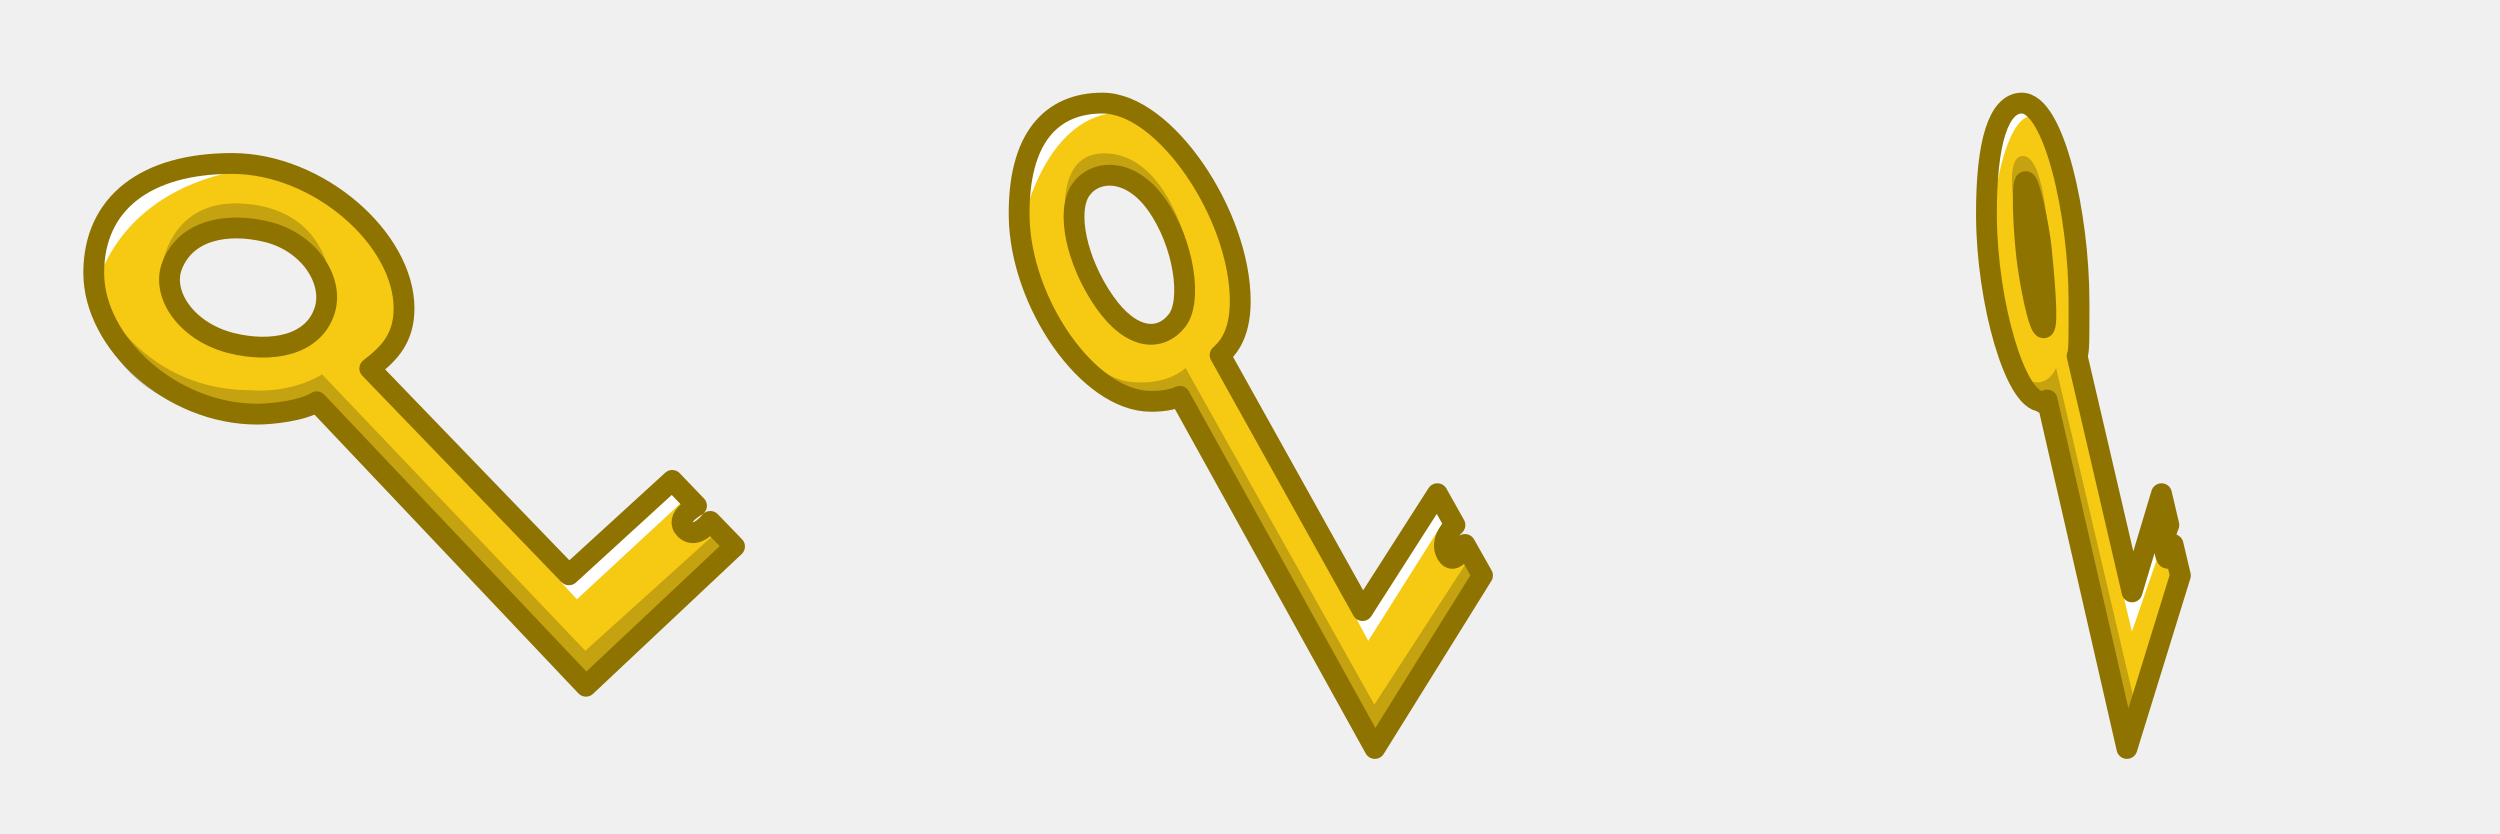
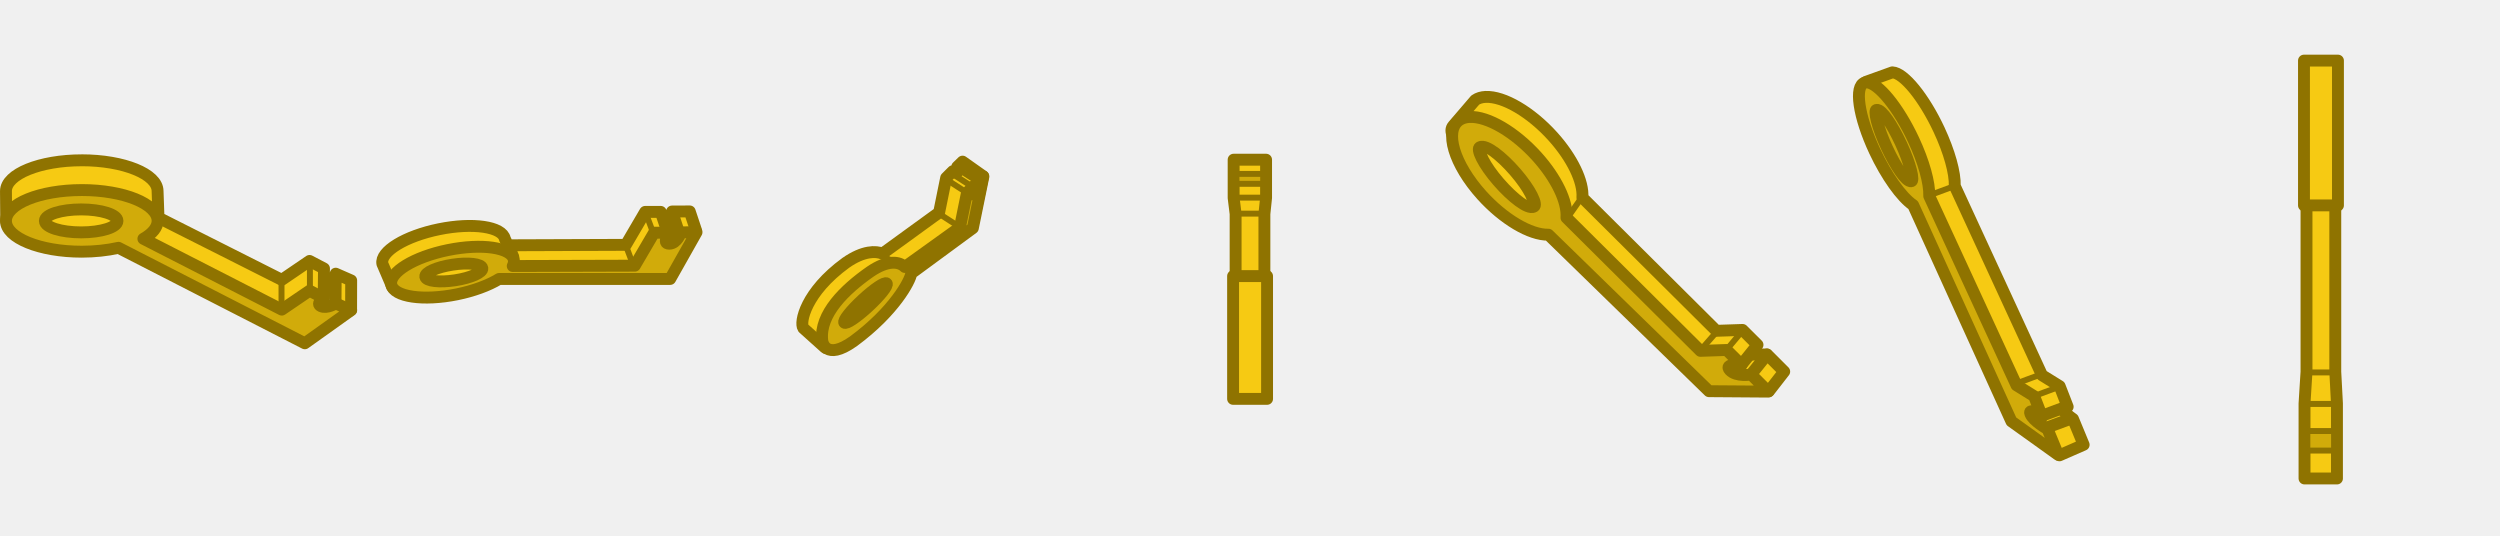
- <svg xmlns="http://www.w3.org/2000/svg" width="480" height="160" viewBox="0 0 127 42.333" version="1.1" id="svg8">
-   <defs id="defs2">
-     <marker orient="auto" refY="0" refX="0" id="marker1098" style="overflow:visible">
-       <path id="path1096" d="M 0,0 5,-5 -12.5,0 5,5 Z" style="fill:#000000;fill-opacity:0.333;fill-rule:evenodd;stroke:#000000;stroke-width:1pt;stroke-opacity:0.333" transform="matrix(0.8,0,0,0.8,10,0)" />
-     </marker>
-     <marker orient="auto" refY="0" refX="0" id="Arrow1Lstart" style="overflow:visible">
-       <path id="path814" d="M 0,0 5,-5 -12.5,0 5,5 Z" style="fill:#000000;fill-opacity:0.333;fill-rule:evenodd;stroke:#000000;stroke-width:1pt;stroke-opacity:0.333" transform="matrix(0.8,0,0,0.8,10,0)" />
-     </marker>
-   </defs>
-   <g id="layer1" transform="translate(0,-254.6667)">
-     <path id="path1194" d="m 102.686,259.903 c -1.109,0.032 -1.793,1.833 -1.774,5.745 0.022,4.386 1.47,9.405 2.798,9.405 0,0 0.044,0.217 0.285,-0.064 l 4.053,17.7 2.716,-8.789 -0.373,-1.576 c 0,0 -0.218,1.177 -0.386,0.502 -0.18,-0.724 0.173,-1.488 0.173,-1.488 l -0.374,-1.592 -1.496,4.989 -2.791,-11.983 c 0.11,-0.244 0.095,-0.927 0.096,-2.78 0,-4.387 -1.267,-10.115 -2.928,-10.068 z m 1.015,7.442 c 0.136,1.357 0.367,3.923 0.124,3.974 -0.244,0.051 -0.722,-2.282 -0.879,-3.727 -0.164,-1.513 -0.247,-3.658 -0.049,-3.7 0.19,-0.041 0.681,2.228 0.804,3.454 z" style="fill:#f6ca13;fill-opacity:1;stroke:none;stroke-width:1.058;stroke-linecap:butt;stroke-linejoin:round;stroke-miterlimit:4;stroke-dasharray:none;stroke-opacity:1;paint-order:normal" />
-     <path style="fill:#f6ca13;fill-opacity:1;stroke:none;stroke-width:1.058;stroke-linecap:butt;stroke-linejoin:round;stroke-miterlimit:4;stroke-dasharray:none;stroke-opacity:1;paint-order:normal" d="m 56.01,259.903 c -2.651,0 -4.284,1.833 -4.237,5.745 0.053,4.386 3.512,9.405 6.685,9.405 0,0 0.899,0.028 1.474,-0.254 l 9.91,17.89 5.469,-8.789 -0.892,-1.576 c 0,0 -0.521,1.177 -0.922,0.502 -0.43,-0.724 0.414,-1.488 0.414,-1.488 l -0.894,-1.592 -3.801,5.938 -7.234,-12.98 c 0.262,-0.244 1.021,-0.88 1.023,-2.732 0,-4.387 -3.822,-10.068 -6.994,-10.068 z m 2.744,5.15 c 1.408,1.981 1.81,4.908 1.045,5.89 -0.852,1.095 -2.323,1.009 -3.681,-0.93 -1.43,-2.042 -1.97,-4.6 -1.222,-5.689 0.735,-1.069 2.52,-1.153 3.858,0.729 z" id="path1180" />
-     <path id="path1166" d="m 11.79,262.971 c -4.379,0 -7.028,2.017 -7.028,5.56 0,3.543 3.93,7.174 8.309,7.174 0.749,-0.002 2.289,-0.169 3.017,-0.627 l 13.678,14.448 7.548,-7.098 -1.231,-1.273 c 0,0 -0.719,0.951 -1.272,0.405 -0.593,-0.585 0.572,-1.202 0.572,-1.202 l -1.235,-1.286 -5.247,4.796 -10.116,-10.483 c 1.041,-0.485 1.737,-1.554 1.74,-3.05 0,-3.543 -4.357,-7.364 -8.737,-7.364 z m 1.757,3.469 c 2.169,0.522 3.421,2.488 2.949,3.99 -0.57,1.812 -2.741,2.17 -4.753,1.664 -2.264,-0.57 -3.572,-2.477 -2.997,-3.943 0.712,-1.812 2.784,-2.197 4.801,-1.711 z" style="fill:#f6ca13;fill-opacity:1;stroke:none;stroke-width:1.058;stroke-linecap:butt;stroke-linejoin:round;stroke-miterlimit:4;stroke-dasharray:none;stroke-opacity:1;paint-order:normal" />
-     <path id="path1156" d="m 4.794,269.311 c 0,0 2.134,5.179 7.938,5.179 0,0 1.894,0.223 3.635,-0.802 l 13.365,14.039 6.665,-6.011 0.749,0.767 -7.339,7.162 L 16.065,275.066 c 0,0 -1.123,0.741 -3.445,0.703 -7.901,-0.128 -7.826,-6.458 -7.826,-6.458 z" style="fill:#000000;fill-opacity:0.2;stroke:none;stroke-width:1.058;stroke-linecap:butt;stroke-linejoin:round;stroke-miterlimit:4;stroke-dasharray:none;stroke-opacity:1;paint-order:normal" />
-     <path id="path1158" d="m 8.169,268.549 c 0,0 0.278,-4.16 4.763,-3.477 3.964,0.603 3.919,4.379 3.919,4.379 0,0 -1.323,-2.908 -4.394,-2.845 -3.07,0.064 -4.289,1.942 -4.289,1.942 z" style="fill:#000000;fill-opacity:0.2;stroke:none;stroke-width:1.058;stroke-linecap:butt;stroke-linejoin:round;stroke-miterlimit:4;stroke-dasharray:none;stroke-opacity:1;paint-order:normal" />
-     <path id="path1160" d="m 4.85,269.464 c 0,0 1.008,-6.261 10.038,-6.394 0,0 -9.489,-1.813 -10.038,6.394 z" style="fill:#ffffff;fill-opacity:1;stroke:none;stroke-width:1.058;stroke-linecap:butt;stroke-linejoin:round;stroke-miterlimit:4;stroke-dasharray:none;stroke-opacity:1;paint-order:normal" />
-     <path id="path1162" d="m 28.511,284.248 0.797,0.862 5.63,-5.215 -0.744,-0.68 z" style="fill:#ffffff;fill-opacity:1;stroke:none;stroke-width:1.058;stroke-linecap:butt;stroke-linejoin:round;stroke-miterlimit:4;stroke-dasharray:none;stroke-opacity:1;paint-order:normal" />
-     <path style="fill:none;fill-opacity:1;stroke:#8f7300;stroke-width:1.058;stroke-linecap:butt;stroke-linejoin:round;stroke-miterlimit:4;stroke-dasharray:none;stroke-opacity:1;paint-order:normal" d="m 11.79,262.971 c -4.379,0 -7.028,2.017 -7.028,5.56 0,3.543 3.93,7.174 8.309,7.174 0.749,-0.002 2.289,-0.169 3.017,-0.627 l 13.678,14.448 7.548,-7.098 -1.231,-1.273 c 0,0 -0.719,0.951 -1.272,0.405 -0.593,-0.585 0.572,-1.202 0.572,-1.202 l -1.235,-1.286 -5.247,4.796 -10.116,-10.483 c 1.017,-0.772 1.737,-1.554 1.74,-3.05 0,-3.543 -4.357,-7.364 -8.737,-7.364 z m 1.757,3.469 c 2.169,0.522 3.421,2.488 2.949,3.99 -0.57,1.812 -2.741,2.17 -4.753,1.664 -2.264,-0.57 -3.572,-2.477 -2.997,-3.943 0.712,-1.812 2.784,-2.197 4.801,-1.711 z" id="path1164" />
-     <path style="fill:#000000;fill-opacity:0.2;stroke:none;stroke-width:1.058;stroke-linecap:butt;stroke-linejoin:round;stroke-miterlimit:4;stroke-dasharray:none;stroke-opacity:1;paint-order:normal" d="m 51.749,267.658 c 0,0 2.638,6.176 5.751,6.413 0,0 1.657,0.229 2.728,-0.708 l 9.588,17.098 4.829,-7.443 0.543,0.95 -5.317,8.868 -9.956,-18.052 c 0,0 -0.584,0.468 -2.258,0.301 -2.543,-0.253 -5.907,-7.427 -5.907,-7.427 z" id="path1170" />
-     <path style="fill:#000000;fill-opacity:0.2;stroke:none;stroke-width:1.058;stroke-linecap:butt;stroke-linejoin:round;stroke-miterlimit:4;stroke-dasharray:none;stroke-opacity:1;paint-order:normal" d="m 54.147,265.955 c 0,0 -0.559,-3.533 1.979,-3.498 3.359,0.046 4.358,5.375 4.358,5.375 0,0 -1.861,-4.266 -4.085,-4.187 -2.224,0.079 -2.253,2.31 -2.253,2.31 z" id="path1172" />
-     <path style="fill:#ffffff;fill-opacity:1;stroke:none;stroke-width:1.058;stroke-linecap:butt;stroke-linejoin:round;stroke-miterlimit:4;stroke-dasharray:none;stroke-opacity:1;paint-order:normal" d="m 51.742,266.993 c 0,0 1.063,-7.515 6.228,-6.541 0,0 -5.925,-3.479 -6.228,6.541 z" id="path1174" />
-     <path style="fill:#ffffff;fill-opacity:1;stroke:none;stroke-width:1.058;stroke-linecap:butt;stroke-linejoin:round;stroke-miterlimit:4;stroke-dasharray:none;stroke-opacity:1;paint-order:normal" d="m 68.932,286.153 0.577,1.067 4.079,-6.458 -0.539,-0.842 z" id="path1176" />
-     <path id="path1178" d="m 56.01,259.903 c -2.651,0 -4.284,1.833 -4.237,5.745 0.053,4.386 3.512,9.405 6.685,9.405 0,0 0.899,0.028 1.474,-0.254 l 9.91,17.89 5.469,-8.789 -0.892,-1.576 c 0,0 -0.521,1.177 -0.922,0.502 -0.43,-0.724 0.414,-1.488 0.414,-1.488 l -0.894,-1.592 -3.801,5.938 -7.234,-12.98 c 0.262,-0.244 1.021,-0.88 1.023,-2.732 0,-4.387 -3.822,-10.068 -6.994,-10.068 z m 2.744,5.15 c 1.408,1.981 1.81,4.908 1.045,5.89 -0.852,1.095 -2.323,1.009 -3.681,-0.93 -1.43,-2.042 -1.97,-4.6 -1.222,-5.689 0.735,-1.069 2.52,-1.153 3.858,0.729 z" style="fill:none;fill-opacity:1;stroke:#8f7300;stroke-width:1.058;stroke-linecap:butt;stroke-linejoin:round;stroke-miterlimit:4;stroke-dasharray:none;stroke-opacity:1;paint-order:normal" />
-     <path id="path1184" d="m 100.902,267.658 c 0,0 1.104,6.176 2.407,6.413 0,0 0.694,0.229 1.142,-0.708 l 4.013,17.098 2.021,-7.443 0.227,0.95 -2.226,8.868 -4.167,-18.052 c 0,0 -0.245,0.468 -0.945,0.301 -1.065,-0.253 -2.473,-7.427 -2.473,-7.427 z" style="fill:#000000;fill-opacity:0.2;stroke:none;stroke-width:1.058;stroke-linecap:butt;stroke-linejoin:round;stroke-miterlimit:4;stroke-dasharray:none;stroke-opacity:1;paint-order:normal" />
-     <path id="path1186" d="m 102.411,265.652 c 0,0 -0.636,-2.988 0.323,-3.061 1.069,-0.081 1.286,3.759 1.286,3.759 0,0 -0.24,-2.784 -1.171,-2.705 -0.931,0.079 -0.438,2.007 -0.438,2.007 z" style="fill:#000000;fill-opacity:0.2;stroke:none;stroke-width:1.058;stroke-linecap:butt;stroke-linejoin:round;stroke-miterlimit:4;stroke-dasharray:none;stroke-opacity:1;paint-order:normal" />
-     <path id="path1188" d="m 101.102,266.772 c 0,0 0.445,-7.126 2.607,-6.151 0,0 -2.48,-3.868 -2.607,6.151 z" style="fill:#ffffff;fill-opacity:1;stroke:none;stroke-width:1.058;stroke-linecap:butt;stroke-linejoin:round;stroke-miterlimit:4;stroke-dasharray:none;stroke-opacity:1;paint-order:normal" />
-     <path id="path1190" d="m 107.874,284.951 0.428,1.795 1.894,-5.475 -0.378,-1.35 z" style="fill:#ffffff;fill-opacity:1;stroke:none;stroke-width:1.058;stroke-linecap:butt;stroke-linejoin:round;stroke-miterlimit:4;stroke-dasharray:none;stroke-opacity:1;paint-order:normal" />
-     <path style="fill:none;fill-opacity:1;stroke:#8f7300;stroke-width:1.058;stroke-linecap:butt;stroke-linejoin:round;stroke-miterlimit:4;stroke-dasharray:none;stroke-opacity:1;paint-order:normal" d="m 102.686,259.903 c -1.109,0.032 -1.793,1.833 -1.774,5.745 0.022,4.386 1.47,9.405 2.798,9.405 0,0 0.044,0.217 0.285,-0.064 l 4.053,17.7 2.716,-8.789 -0.373,-1.576 c 0,0 -0.218,1.177 -0.386,0.502 -0.18,-0.724 0.173,-1.488 0.173,-1.488 l -0.374,-1.592 -1.496,4.989 -2.791,-11.983 c 0.11,-0.244 0.095,-0.927 0.096,-2.78 0,-4.387 -1.267,-10.115 -2.928,-10.068 z m 1.015,7.442 c 0.136,1.357 0.367,3.923 0.124,3.974 -0.244,0.051 -0.722,-2.282 -0.879,-3.727 -0.164,-1.513 -0.247,-3.658 -0.049,-3.7 0.19,-0.041 0.681,2.228 0.804,3.454 z" id="path1192" />
+ <svg xmlns="http://www.w3.org/2000/svg" width="840" height="180" viewBox="0 0 222.25 47.625" version="1.1" id="svg8">
+   <defs id="defs2" />
+   <g id="layer1" transform="translate(0,-249.375)" style="display:none">
+     <circle style="fill:none;fill-opacity:1;stroke:#000000;stroke-width:0.265;stroke-linecap:butt;stroke-linejoin:round;stroke-miterlimit:4;stroke-dasharray:none;stroke-opacity:0.304;paint-order:normal" id="path812" cx="142.875" cy="281.125" r="15.743" />
+     <circle r="15.743" cy="265.25" cx="142.875" id="circle814" style="fill:none;fill-opacity:1;stroke:#000000;stroke-width:0.265;stroke-linecap:butt;stroke-linejoin:round;stroke-miterlimit:4;stroke-dasharray:none;stroke-opacity:0.304;paint-order:normal" />
+     <path style="fill:none;fill-opacity:1;stroke:#000000;stroke-width:0.265;stroke-linecap:butt;stroke-linejoin:round;stroke-miterlimit:4;stroke-dasharray:none;stroke-opacity:0.304;paint-order:normal" d="m 129.249,257.312 27.252,31.75" id="path816" />
+     <circle r="15.743" cy="281.125" cx="174.625" id="circle818" style="fill:none;fill-opacity:1;stroke:#000000;stroke-width:0.265;stroke-linecap:butt;stroke-linejoin:round;stroke-miterlimit:4;stroke-dasharray:none;stroke-opacity:0.304;paint-order:normal" />
+     <circle style="fill:none;fill-opacity:1;stroke:#000000;stroke-width:0.265;stroke-linecap:butt;stroke-linejoin:round;stroke-miterlimit:4;stroke-dasharray:none;stroke-opacity:0.304;paint-order:normal" id="circle820" cx="174.625" cy="265.25" r="15.743" />
+     <path id="path822" d="m 166.688,251.624 15.875,43.127" style="fill:none;fill-opacity:1;stroke:#000000;stroke-width:0.265;stroke-linecap:butt;stroke-linejoin:round;stroke-miterlimit:4;stroke-dasharray:none;stroke-opacity:0.304;paint-order:normal" />
+     <circle style="fill:none;fill-opacity:1;stroke:#000000;stroke-width:0.265;stroke-linecap:butt;stroke-linejoin:round;stroke-miterlimit:4;stroke-dasharray:none;stroke-opacity:0.304;paint-order:normal" id="circle824" cx="206.375" cy="281.125" r="15.743" />
+     <circle r="15.743" cy="265.25" cx="206.375" id="circle826" style="fill:none;fill-opacity:1;stroke:#000000;stroke-width:0.265;stroke-linecap:butt;stroke-linejoin:round;stroke-miterlimit:4;stroke-dasharray:none;stroke-opacity:0.304;paint-order:normal" />
+     <path style="fill:none;fill-opacity:1;stroke:#000000;stroke-width:0.265;stroke-linecap:butt;stroke-linejoin:round;stroke-miterlimit:4;stroke-dasharray:none;stroke-opacity:0.304;paint-order:normal" d="M 206.375,296.868 V 249.507" id="path828" />
+     <circle r="15.743" cy="281.125" cx="15.875" id="circle1617" style="fill:none;fill-opacity:1;stroke:#000000;stroke-width:0.265;stroke-linecap:butt;stroke-linejoin:round;stroke-miterlimit:4;stroke-dasharray:none;stroke-opacity:0.304;paint-order:normal" />
+     <circle style="fill:none;fill-opacity:1;stroke:#000000;stroke-width:0.265;stroke-linecap:butt;stroke-linejoin:round;stroke-miterlimit:4;stroke-dasharray:none;stroke-opacity:0.304;paint-order:normal" id="circle1619" cx="15.875" cy="265.25" r="15.743" />
+     <path id="path1621" d="M 0.132,265.25 31.618,281.125" style="fill:none;fill-opacity:1;stroke:#000000;stroke-width:0.265;stroke-linecap:butt;stroke-linejoin:round;stroke-miterlimit:4;stroke-dasharray:none;stroke-opacity:0.304;paint-order:normal" />
+     <circle style="fill:none;fill-opacity:1;stroke:#000000;stroke-width:0.265;stroke-linecap:butt;stroke-linejoin:round;stroke-miterlimit:4;stroke-dasharray:none;stroke-opacity:0.304;paint-order:normal" id="circle1623" cx="47.625" cy="281.125" r="15.743" />
+     <circle r="15.743" cy="265.25" cx="47.625" id="circle1625" style="fill:none;fill-opacity:1;stroke:#000000;stroke-width:0.265;stroke-linecap:butt;stroke-linejoin:round;stroke-miterlimit:4;stroke-dasharray:none;stroke-opacity:0.304;paint-order:normal" />
+     <path style="fill:none;fill-opacity:1;stroke:#000000;stroke-width:0.265;stroke-linecap:butt;stroke-linejoin:round;stroke-miterlimit:4;stroke-dasharray:none;stroke-opacity:0.304;paint-order:normal" d="M 33.999,273.187 H 61.251" id="path1627" />
+     <circle r="15.743" cy="281.125" cx="79.375" id="circle1629" style="fill:none;fill-opacity:1;stroke:#000000;stroke-width:0.265;stroke-linecap:butt;stroke-linejoin:round;stroke-miterlimit:4;stroke-dasharray:none;stroke-opacity:0.304;paint-order:normal" />
+     <circle style="fill:none;fill-opacity:1;stroke:#000000;stroke-width:0.265;stroke-linecap:butt;stroke-linejoin:round;stroke-miterlimit:4;stroke-dasharray:none;stroke-opacity:0.304;paint-order:normal" id="circle1631" cx="79.375" cy="265.25" r="15.743" />
+     <path id="path1633" d="M 71.438,278.876 87.313,267.499" style="fill:none;fill-opacity:1;stroke:#000000;stroke-width:0.265;stroke-linecap:butt;stroke-linejoin:round;stroke-miterlimit:4;stroke-dasharray:none;stroke-opacity:0.304;paint-order:normal" />
+     <circle style="fill:none;fill-opacity:1;stroke:#000000;stroke-width:0.265;stroke-linecap:butt;stroke-linejoin:round;stroke-miterlimit:4;stroke-dasharray:none;stroke-opacity:0.304;paint-order:normal" id="circle1635" cx="111.125" cy="281.125" r="15.743" />
+     <circle r="15.743" cy="265.25" cx="111.125" id="circle1637" style="fill:none;fill-opacity:1;stroke:#000000;stroke-width:0.265;stroke-linecap:butt;stroke-linejoin:round;stroke-miterlimit:4;stroke-dasharray:none;stroke-opacity:0.304;paint-order:normal" />
+     <path style="fill:none;fill-opacity:1;stroke:#000000;stroke-width:0.265;stroke-linecap:butt;stroke-linejoin:round;stroke-miterlimit:4;stroke-dasharray:none;stroke-opacity:0.304;paint-order:normal" d="m 111.125,281.125 v -15.875" id="path1639" />
+   </g>
+   <g id="layer2">
+     <path id="path1717" d="m 168.23,6.432 -2.273,0.818 c -0.954,0.276 1.528,2.203 2.969,5.286 1.035,2.214 0.704,4.627 1.747,5.334 l 8.592,19.332 3.828,3.275 2.144,-0.938 -0.947,-2.293 c -1.281,-0.911 -0.789,-0.79 -0.474,-1.084 l -0.712,-1.832 -1.567,-0.972 -7.759,-16.822 c 0.042,-1.161 -0.488,-3.056 -1.396,-5.001 -1.34,-2.866 -3.134,-5.071 -4.15,-5.102 z" style="fill:#f6ca13;fill-opacity:1;stroke:#8f7300;stroke-width:1.058;stroke-linecap:butt;stroke-linejoin:round;stroke-miterlimit:4;stroke-dasharray:none;stroke-opacity:1;paint-order:normal" />
+     <path style="fill:#f6ca13;fill-opacity:1;stroke:#8f7300;stroke-width:1.058;stroke-linecap:butt;stroke-linejoin:round;stroke-miterlimit:4;stroke-dasharray:none;stroke-opacity:1;paint-order:normal" d="m 157.057,31.512 -2.481,0.026 -1.502,1.146 0.855,1.208 1.946,-0.078 z" id="path1698" />
+     <path id="path1696" d="m 132.068,8.615 c -0.367,0.017 -0.68,0.113 -0.926,0.285 l -1.948,2.272 c -0.871,1.015 1.96,2.79 3.191,4.157 1.927,2.139 2.562,4.144 4.171,4.105 l 15.656,14.769 5.056,0.565 1.348,-1.735 -1.519,-1.52 -1.444,1.794 c -0.223,0.277 -1.496,-6.3e-5 -1.78,-0.312 -0.285,-0.312 0.836,-0.28 0.926,-0.545 l 1.443,-1.794 -1.33,-1.325 -2.326,0.078 -11.911,-11.84 c 0.112,-1.416 -0.905,-3.527 -2.618,-5.431 -1.954,-2.17 -4.382,-3.598 -5.99,-3.522 z" style="display:inline;fill:#f6ca13;fill-opacity:1;stroke:#8f7300;stroke-width:1.058;stroke-linecap:butt;stroke-linejoin:round;stroke-miterlimit:4;stroke-dasharray:none;stroke-opacity:1;paint-order:normal" />
+     <path style="fill:#f6ca13;fill-opacity:1;stroke:#8f7300;stroke-width:1.058;stroke-linecap:butt;stroke-linejoin:round;stroke-miterlimit:4;stroke-dasharray:none;stroke-opacity:1;paint-order:normal" d="m 109.67,14.197 h 2.884 v 3.39 l -0.149,1.432 v 8.739 H 109.846 V 19.019 l -0.176,-1.432 z" id="rect1579" />
+     <path id="path1528" d="m 85.572,14.369 -0.476,0.461 c 0.208,0.463 0.001,0.643 -0.39,0.389 l -0.593,0.593 -0.626,3.08 -5.036,3.655 c -0.577,-0.243 -1.704,-0.269 -3.256,0.816 -3.603,2.622 -4.117,5.312 -3.783,5.805 l 1.926,1.731 c 0.685,0.616 1.201,-3.715 2.33,-4.505 1.845,-1.291 4.995,-1.496 5.212,-2.221 l 5.547,-3.977 0.97,-4.537 z" style="fill:#f6ca13;fill-opacity:1;stroke:#8f7300;stroke-width:1.058;stroke-linecap:butt;stroke-linejoin:round;stroke-miterlimit:4;stroke-dasharray:none;stroke-opacity:1;paint-order:normal" />
+     <path id="path1518" d="m 61.317,18.796 -1.571,0.007 0.627,1.914 c 0.095,0.291 -0.386,1.102 -0.739,1.102 -0.354,0 -0.164,-0.813 -0.248,-1.061 l -0.649,-1.921 h -1.38 l -1.717,2.93 -10.44,0.039 0.425,1.018 -0.742,-1.589 c -0.221,-1.087 -2.838,-1.472 -5.845,-0.859 -3.007,0.612 -5.265,1.99 -5.044,3.077 l 0.875,2.046 c 0.421,0.983 3.204,-2.672 4.707,-2.978 1.447,-0.295 4.822,2.27 5.766,1.691 l 14.11,0.31 2.437,-4.009 z" style="fill:#f6ca13;fill-opacity:1;stroke:#8f7300;stroke-width:1.058;stroke-linecap:butt;stroke-linejoin:round;stroke-miterlimit:4;stroke-dasharray:none;stroke-opacity:1;paint-order:normal" />
+     <path id="path1429" d="m 7.27,14.251 c -3.722,-1.7e-5 -6.74,1.226 -6.74,2.739 l 0.021,2.572 c 0.011,1.317 4.858,0.167 6.719,0.167 1.142,-9.84e-4 2.366,2.136 3.364,1.91 l 16.531,8.119 4.048,-2.211 0.007,-2.615 -1.375,-0.602 -0.017,2.602 c -0.002,0.303 -0.822,0.624 -1.086,0.506 -0.263,-0.118 0.032,-0.761 0.035,-1.115 l 0.026,-2.453 -1.284,-0.672 -2.469,1.681 -10.958,-5.524 -0.084,-2.367 c -1.97e-4,-1.513 -3.018,-2.739 -6.74,-2.739 z" style="fill:#f6ca13;fill-opacity:1;stroke:#8f7300;stroke-width:1.058;stroke-linecap:butt;stroke-linejoin:round;stroke-miterlimit:4;stroke-dasharray:none;stroke-opacity:1;paint-order:normal" />
+     <path style="fill:#d1ab0a;fill-opacity:1;stroke:#8f7300;stroke-width:1.058;stroke-linecap:butt;stroke-linejoin:round;stroke-miterlimit:4;stroke-dasharray:none;stroke-opacity:1;paint-order:normal" d="m 7.27,16.897 a 6.74,2.74 0 0 0 -6.74,2.739 6.74,2.74 0 0 0 6.74,2.739 6.74,2.74 0 0 0 3.263,-0.346 l 16.565,8.489 4.123,-2.94 -1.375,-0.602 c 0,0 -0.779,0.482 -1.305,0.246 -0.527,-0.235 0.264,-0.706 0.264,-0.706 l -1.284,-0.672 -2.469,1.681 -12.305,-6.298 a 6.74,2.74 0 0 0 1.263,-1.592 6.74,2.74 0 0 0 -6.74,-2.739 z" id="path837" />
+     <ellipse style="fill:#f6ca13;fill-opacity:1;stroke:#8f7300;stroke-width:1.058;stroke-linecap:butt;stroke-linejoin:round;stroke-miterlimit:4;stroke-dasharray:none;stroke-opacity:1;paint-order:normal" id="path1431" cx="7.216" cy="19.638" rx="3.228" ry="1.021" />
+     <path style="fill:#d1ab0a;fill-opacity:1;stroke:#8f7300;stroke-width:1.058;stroke-linecap:butt;stroke-linejoin:round;stroke-miterlimit:4;stroke-dasharray:none;stroke-opacity:1;paint-order:normal" d="m 61.92,20.648 -1.38,0.007 c 0,0 -0.337,1.01 -1.044,1.01 -0.707,0 0.034,-0.977 0.034,-0.977 h -1.38 l -1.717,2.93 -10.851,0.031 a 2.008,5.556 78.489 0 0 0.094,-0.562 2.008,5.556 78.489 0 0 -5.845,-0.859 2.008,5.556 78.489 0 0 -5.044,3.077 2.008,5.556 78.489 0 0 5.845,0.859 2.008,5.556 78.489 0 0 3.737,-1.365 h 15.208 z" id="path1506" />
+     <ellipse style="fill:#f6ca13;fill-opacity:1;stroke:#8f7300;stroke-width:1.058;stroke-linecap:butt;stroke-linejoin:round;stroke-miterlimit:4;stroke-dasharray:none;stroke-opacity:1;paint-order:normal" id="path1520" cx="35.895" cy="30.032" rx="2.563" ry="0.703" transform="matrix(0.9885648,-0.1507966,0.1618435,0.9868164,0,0)" />
+     <path style="fill:#d1ab0a;fill-opacity:1;stroke:#8f7300;stroke-width:1.058;stroke-linecap:butt;stroke-linejoin:round;stroke-miterlimit:4;stroke-dasharray:none;stroke-opacity:1;paint-order:normal" d="m 87.424,15.691 -0.476,0.461 c 0,0 -0.303,0.863 -0.574,1.1 -0.271,0.237 0.184,-0.711 0.184,-0.711 l -0.593,0.593 -0.626,3.08 -4.902,3.52 c -0.476,-0.479 -1.49,-0.664 -3.088,0.428 -2.257,1.578 -4.505,3.763 -4.254,6.092 -0.003,0.089 0.263,1.873 2.792,0.074 3.593,-2.646 5.044,-5.37 5.125,-6.027 l 5.475,-4.025 z" id="path1522" />
+     <path id="path1551" d="m 78.29,22.669 1.849,0.967" style="fill:#f6ca13;fill-opacity:1;stroke:#8f7300;stroke-width:0.529;stroke-linecap:butt;stroke-linejoin:round;stroke-miterlimit:4;stroke-dasharray:none;stroke-opacity:1;paint-order:normal" />
+     <path style="fill:#f6ca13;fill-opacity:1;stroke:#8f7300;stroke-width:0.529;stroke-linecap:butt;stroke-linejoin:round;stroke-miterlimit:4;stroke-dasharray:none;stroke-opacity:1;paint-order:normal" d="m 83.375,18.93 1.815,1.17" id="path1559" />
+     <path id="path1561" d="m 84.048,15.9 1.815,1.17" style="fill:#f6ca13;fill-opacity:1;stroke:#8f7300;stroke-width:0.529;stroke-linecap:butt;stroke-linejoin:round;stroke-miterlimit:4;stroke-dasharray:none;stroke-opacity:1;paint-order:normal" />
+     <path style="fill:#f6ca13;fill-opacity:1;stroke:#8f7300;stroke-width:0.529;stroke-linecap:butt;stroke-linejoin:round;stroke-miterlimit:4;stroke-dasharray:none;stroke-opacity:1;paint-order:normal" d="m 84.52,15.361 1.815,1.17" id="path1563" />
+     <path id="path1565" d="m 84.957,14.89 1.815,1.17" style="fill:#f6ca13;fill-opacity:1;stroke:#8f7300;stroke-width:0.529;stroke-linecap:butt;stroke-linejoin:round;stroke-miterlimit:4;stroke-dasharray:none;stroke-opacity:1;paint-order:normal" />
+     <path id="path1569" d="m 57.407,18.945 0.693,1.839" style="fill:#f6ca13;fill-opacity:1;stroke:#8f7300;stroke-width:0.529;stroke-linecap:butt;stroke-linejoin:round;stroke-miterlimit:4;stroke-dasharray:none;stroke-opacity:1;paint-order:normal" />
+     <path style="fill:#f6ca13;fill-opacity:1;stroke:#8f7300;stroke-width:0.529;stroke-linecap:butt;stroke-linejoin:round;stroke-miterlimit:4;stroke-dasharray:none;stroke-opacity:1;paint-order:normal" d="m 55.64,21.835 0.693,1.839" id="path1571" />
+     <path style="fill:#f6ca13;fill-opacity:1;stroke:#8f7300;stroke-width:0.529;stroke-linecap:butt;stroke-linejoin:round;stroke-miterlimit:4;stroke-dasharray:none;stroke-opacity:1;paint-order:normal" d="m 25.026,24.796 v 2.627" id="path1573" />
+     <ellipse style="fill:#f6ca13;fill-opacity:1;stroke:#8f7300;stroke-width:1.058;stroke-linecap:butt;stroke-linejoin:round;stroke-miterlimit:4;stroke-dasharray:none;stroke-opacity:1;paint-order:normal" id="path1575" cx="38.11" cy="72.068" rx="2.564" ry="0.404" transform="rotate(-42.8321)" />
+     <path style="fill:#f6ca13;fill-opacity:1;stroke:#8f7300;stroke-width:1.058;stroke-linecap:butt;stroke-linejoin:round;stroke-miterlimit:4;stroke-dasharray:none;stroke-opacity:1;paint-order:normal" d="m 109.622,24.546 h 3.02 v 10.912 h -3.02 z" id="rect1577" />
+     <path style="fill:#f6ca13;fill-opacity:1;stroke:#8f7300;stroke-width:0.529;stroke-linecap:butt;stroke-linejoin:round;stroke-miterlimit:4;stroke-dasharray:none;stroke-opacity:1;paint-order:normal" d="m 109.934,18.993 h 2.391" id="path1588" />
+     <path id="path1590" d="m 109.934,17.568 h 2.391" style="fill:#f6ca13;fill-opacity:1;stroke:#8f7300;stroke-width:0.529;stroke-linecap:butt;stroke-linejoin:round;stroke-miterlimit:4;stroke-dasharray:none;stroke-opacity:1;paint-order:normal" />
+     <rect style="fill:#d1ab0a;fill-opacity:1;stroke:#8f7300;stroke-width:0.529;stroke-linecap:butt;stroke-linejoin:round;stroke-miterlimit:4;stroke-dasharray:none;stroke-opacity:1;paint-order:normal" id="rect1596" width="2.374" height="0.884" x="109.922" y="15.458" />
+     <path style="display:inline;fill:#d1ab0a;fill-opacity:1;stroke:#8f7300;stroke-width:1.058;stroke-linecap:butt;stroke-linejoin:round;stroke-miterlimit:4;stroke-dasharray:none;stroke-opacity:1;paint-order:normal" d="m 130.652,10.397 a 6.673,2.967 46.218 0 0 -0.926,0.285 6.673,2.967 46.218 0 0 1.997,6.661 6.673,2.967 46.218 0 0 5.928,3.521 l 14.279,13.912 5.269,0.039 -1.519,-1.52 c 0,0 -1.329,0.234 -1.899,-0.39 -0.57,-0.623 1.044,-0.467 1.044,-0.467 l -1.33,-1.325 -2.326,0.078 -11.911,-11.84 a 6.673,2.967 46.218 0 0 -2.618,-5.431 6.673,2.967 46.218 0 0 -5.99,-3.522 z" id="path1641" />
+     <path id="path1702" d="m 154.938,29.369 -1.54,1.836" style="fill:#f6ca13;fill-opacity:1;stroke:#8f7300;stroke-width:0.529;stroke-linecap:butt;stroke-linejoin:round;stroke-miterlimit:4;stroke-dasharray:none;stroke-opacity:1;paint-order:normal" />
+     <path id="path1704" d="m 27.551,23.247 v 2.627" style="fill:#f6ca13;fill-opacity:1;stroke:#8f7300;stroke-width:0.529;stroke-linecap:butt;stroke-linejoin:round;stroke-miterlimit:4;stroke-dasharray:none;stroke-opacity:1;paint-order:normal" />
+     <path style="fill:#f6ca13;fill-opacity:1;stroke:#8f7300;stroke-width:0.529;stroke-linecap:butt;stroke-linejoin:round;stroke-miterlimit:4;stroke-dasharray:none;stroke-opacity:1;paint-order:normal" d="m 152.621,29.486 -1.54,1.758" id="path1706" />
+     <path id="path1708" d="m 140.639,17.522 -1.398,1.991" style="fill:#f6ca13;fill-opacity:1;stroke:#8f7300;stroke-width:0.529;stroke-linecap:butt;stroke-linejoin:round;stroke-miterlimit:4;stroke-dasharray:none;stroke-opacity:1;paint-order:normal" />
+     <ellipse style="fill:#f6ca13;fill-opacity:1;stroke:#8f7300;stroke-width:1.067;stroke-linecap:butt;stroke-linejoin:round;stroke-miterlimit:4;stroke-dasharray:none;stroke-opacity:1;paint-order:normal" id="path1710" cx="92.485" cy="83.025" rx="0.866" ry="3.559" transform="matrix(0.8609486,-0.5086919,0.654468,0.7560897,0,0)" />
+     <path style="fill:#d1ab0a;fill-opacity:1;stroke:#8f7300;stroke-width:1.058;stroke-linecap:butt;stroke-linejoin:round;stroke-miterlimit:4;stroke-dasharray:none;stroke-opacity:1;paint-order:normal" d="m 165.965,7.324 a 6.167,1.775 64.136 0 0 -0.186,0.022 6.167,1.775 64.136 0 0 0.881,6.082 6.167,1.775 64.136 0 0 3.42,4.807 l 8.736,19.223 4.153,2.973 -0.947,-2.293 c 0,0 -1.281,-0.71 -1.519,-1.346 -0.237,-0.636 1.044,0.262 1.044,0.262 l -0.712,-1.832 -1.567,-0.972 -7.759,-16.822 a 6.167,1.775 64.136 0 0 -1.396,-5.001 6.167,1.775 64.136 0 0 -4.15,-5.102 z" id="path1712" />
+     <path style="fill:#d1ab0a;fill-opacity:1;stroke:#8f7300;stroke-width:0.529;stroke-linecap:butt;stroke-linejoin:round;stroke-miterlimit:4;stroke-dasharray:none;stroke-opacity:1;paint-order:normal" d="m 171.472,17.385 2.427,-0.898" id="path1719" />
+     <path id="path1721" d="m 179.237,34.097 2.427,-0.898" style="fill:#d1ab0a;fill-opacity:1;stroke:#8f7300;stroke-width:0.529;stroke-linecap:butt;stroke-linejoin:round;stroke-miterlimit:4;stroke-dasharray:none;stroke-opacity:1;paint-order:normal" />
+     <path style="fill:#d1ab0a;fill-opacity:1;stroke:#8f7300;stroke-width:0.529;stroke-linecap:butt;stroke-linejoin:round;stroke-miterlimit:4;stroke-dasharray:none;stroke-opacity:1;paint-order:normal" d="m 180.71,35.257 2.427,-0.898" id="path1723" />
+     <path id="path1725" d="m 181.463,36.985 2.427,-0.898" style="fill:#d1ab0a;fill-opacity:1;stroke:#8f7300;stroke-width:1.058;stroke-linecap:butt;stroke-linejoin:round;stroke-miterlimit:4;stroke-dasharray:none;stroke-opacity:1;paint-order:normal" />
+     <path style="fill:#d1ab0a;fill-opacity:1;stroke:#8f7300;stroke-width:1.058;stroke-linecap:butt;stroke-linejoin:round;stroke-miterlimit:4;stroke-dasharray:none;stroke-opacity:1;paint-order:normal" d="m 182.032,37.986 2.427,-0.898" id="path1727" />
+     <ellipse style="fill:#d1ab0a;fill-opacity:1;stroke:#8f7300;stroke-width:1.065;stroke-linecap:butt;stroke-linejoin:round;stroke-miterlimit:4;stroke-dasharray:none;stroke-opacity:1;paint-order:normal" id="path1729" cx="149.091" cy="59.652" rx="0.654" ry="3.521" transform="matrix(0.9610928,-0.2762258,0.4204212,0.907329,0,0)" />
+     <path id="path1731" d="m 204.872,42.537 h 2.884 v -6.663 l -0.149,-2.814 V 15.886 h -2.559 v 17.174 l -0.176,2.814 z" style="fill:#f6ca13;fill-opacity:1;stroke:#8f7300;stroke-width:1.058;stroke-linecap:butt;stroke-linejoin:round;stroke-miterlimit:4;stroke-dasharray:none;stroke-opacity:1;paint-order:normal" />
+     <path id="path1733" d="m 204.824,18.26 h 3.02 V 5.389 h -3.02 z" style="fill:#f6ca13;fill-opacity:1;stroke:#8f7300;stroke-width:1.058;stroke-linecap:butt;stroke-linejoin:round;stroke-miterlimit:4;stroke-dasharray:none;stroke-opacity:1;paint-order:normal" />
+     <path id="path1735" d="m 205.136,33.111 h 2.391" style="fill:#f6ca13;fill-opacity:1;stroke:#8f7300;stroke-width:0.529;stroke-linecap:butt;stroke-linejoin:round;stroke-miterlimit:4;stroke-dasharray:none;stroke-opacity:1;paint-order:normal" />
+     <path style="fill:#f6ca13;fill-opacity:1;stroke:#8f7300;stroke-width:0.529;stroke-linecap:butt;stroke-linejoin:round;stroke-miterlimit:4;stroke-dasharray:none;stroke-opacity:1;paint-order:normal" d="m 205.136,35.91 h 2.391" id="path1737" />
+     <rect y="-40.057" x="205.124" height="1.737" width="2.374" id="rect1739" style="fill:#d1ab0a;fill-opacity:1;stroke:#8f7300;stroke-width:0.529;stroke-linecap:butt;stroke-linejoin:round;stroke-miterlimit:4;stroke-dasharray:none;stroke-opacity:1;paint-order:normal" transform="scale(1,-1)" />
  </g>
</svg>
